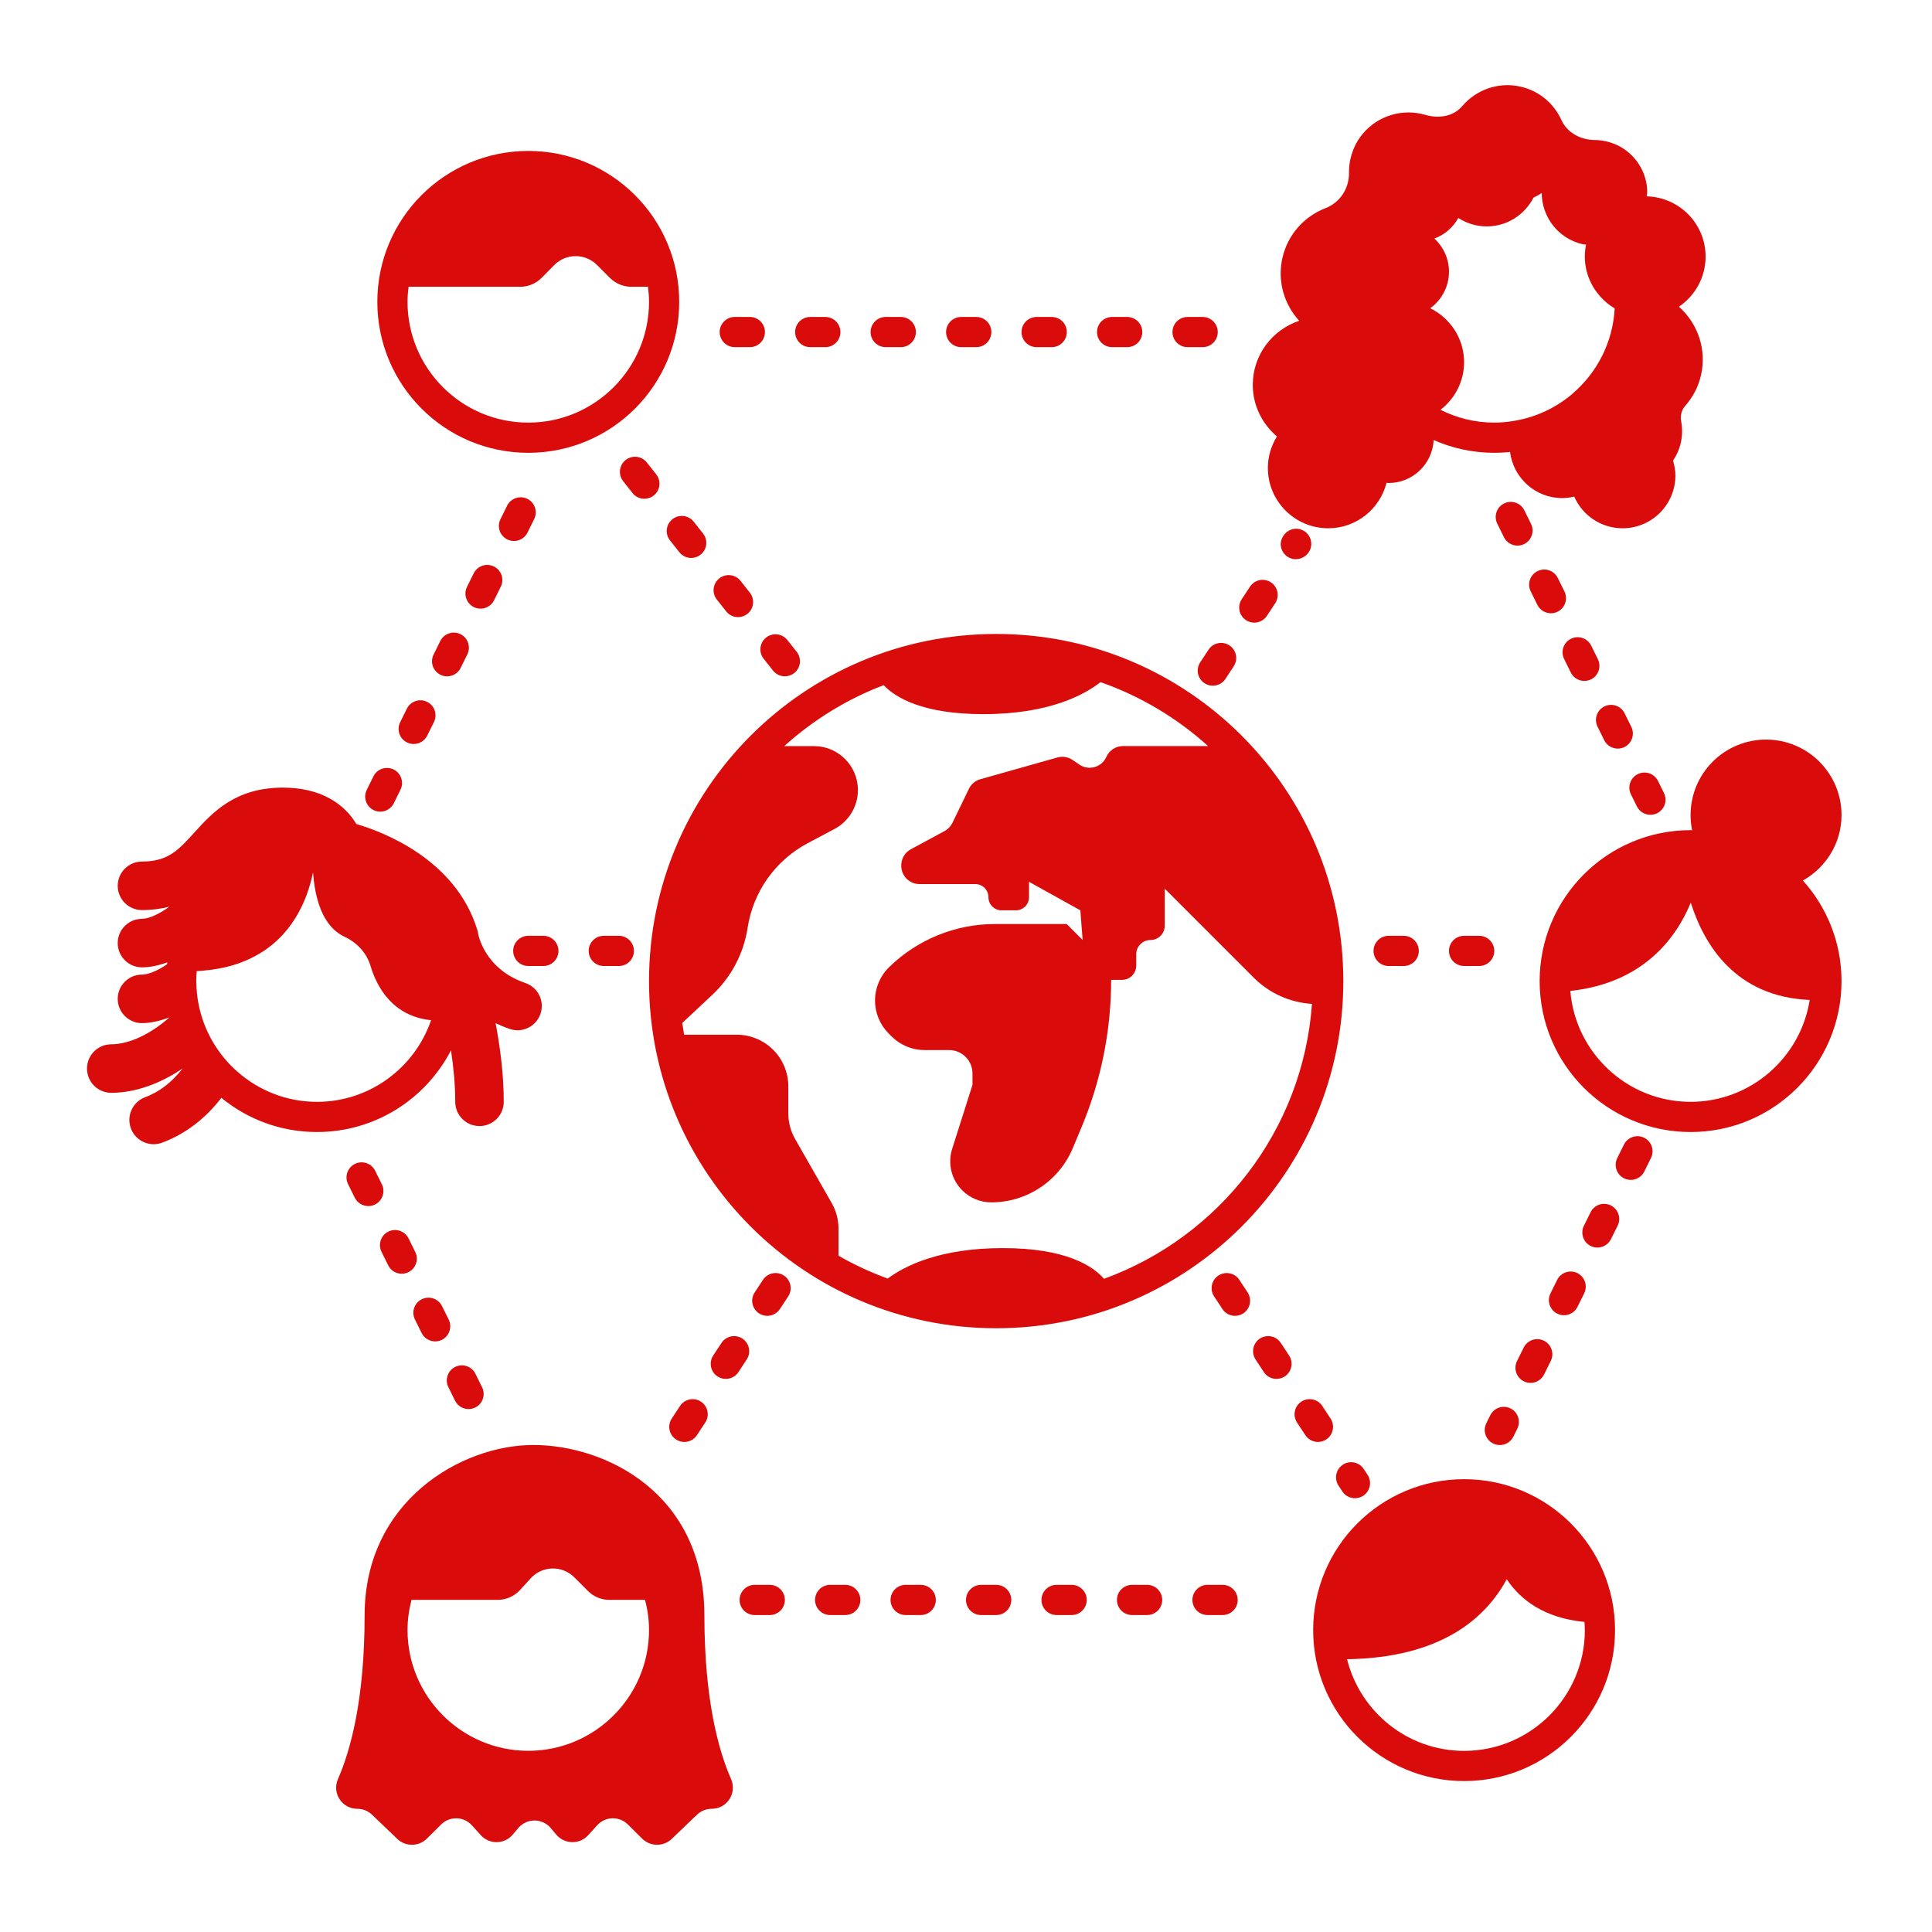
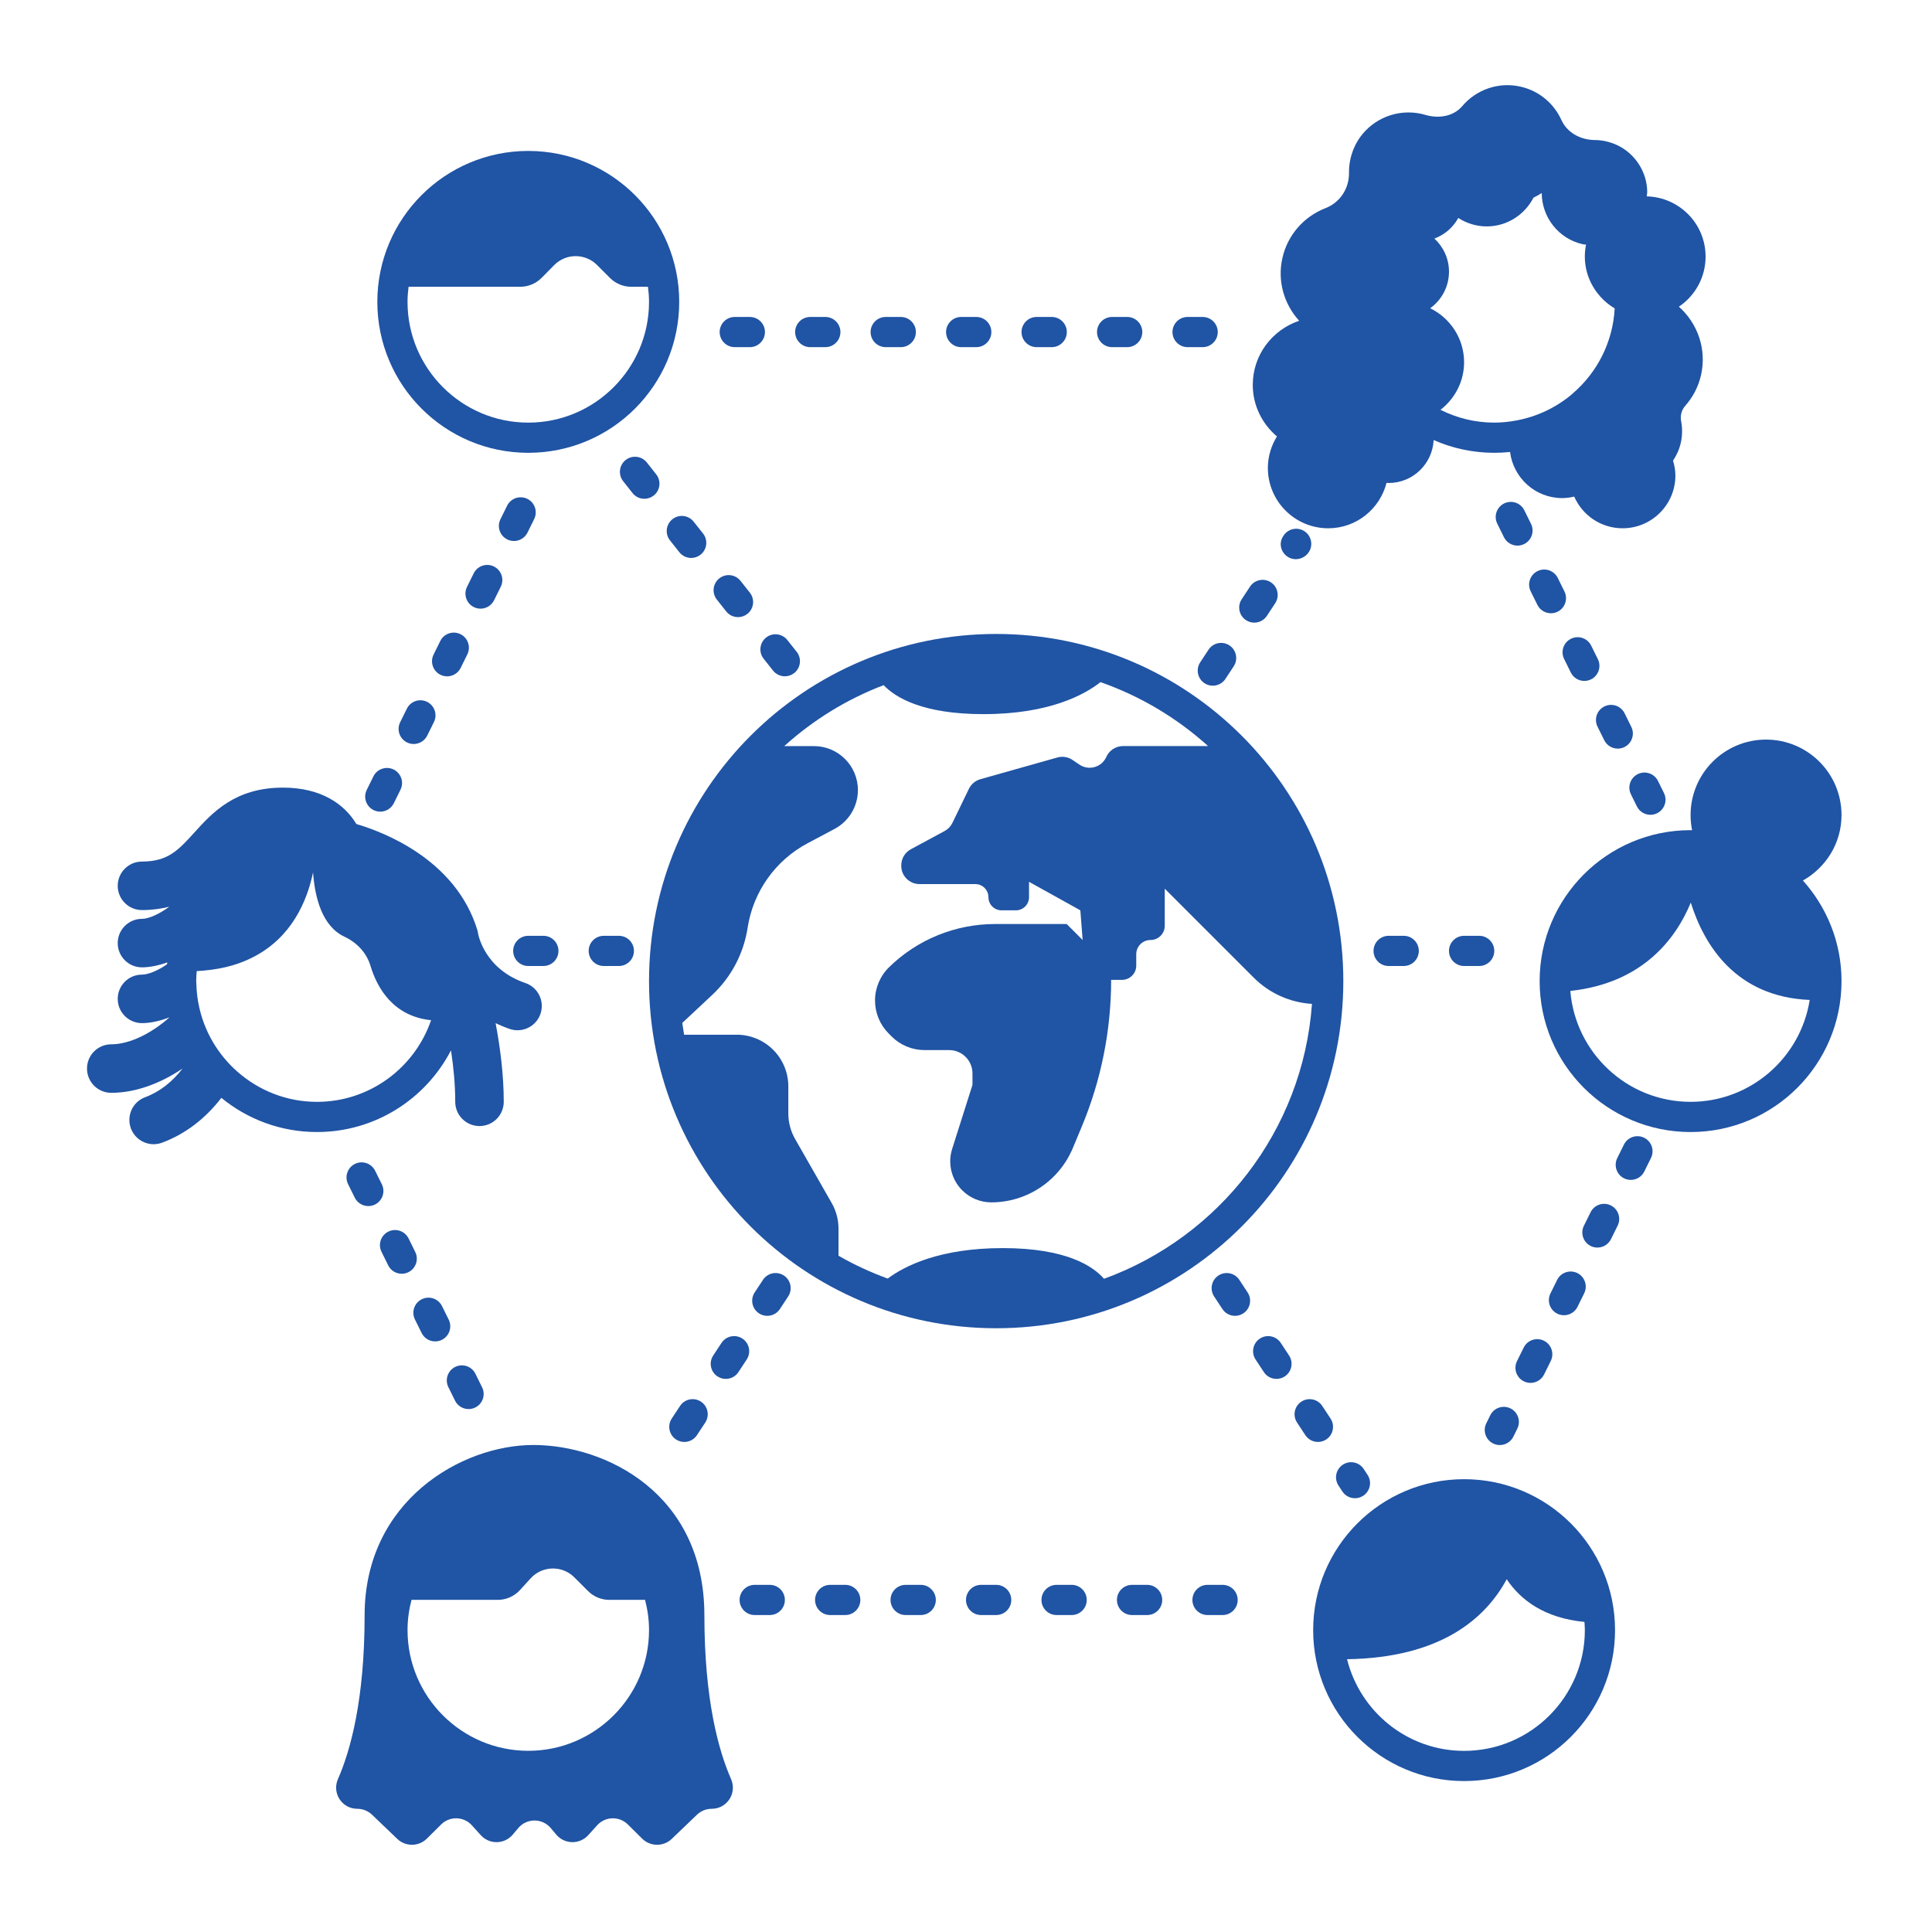
- <svg xmlns="http://www.w3.org/2000/svg" width="1200pt" height="1200pt" version="1.1" viewBox="0 0 1200 1200" fill="#D90B0B">
+ <svg xmlns="http://www.w3.org/2000/svg" width="1200pt" height="1200pt" version="1.1" viewBox="0 0 1200 1200" fill="#2054A4">
  <path d="m437.5 1003.3c0-76.016-61.633-105.79-106.24-105.79-44.609 0-104.79 34.684-104.79 105.79 0 52.633-8.871 84.207-16.555 101.69-3.844 8.742 2.484 18.488 12.035 18.488 3.398 0 6.664 1.312 9.117 3.664l15.672 15.016c5.16 4.945 13.32 4.875 18.395-0.156l8.883-8.805c5.336-5.293 14.012-5.055 19.051 0.52l5.555 6.141c5.356 5.922 14.699 5.758 19.848-0.344l3.445-4.086c5.266-6.242 14.883-6.242 20.148 0l3.445 4.086c5.144 6.102 14.492 6.266 19.848 0.344l5.555-6.141c5.039-5.574 13.715-5.809 19.051-0.52l8.883 8.805c5.074 5.031 13.234 5.102 18.395 0.156l15.672-15.016c2.453-2.352 5.719-3.664 9.117-3.664 9.551 0 15.879-9.746 12.035-18.488-7.688-17.477-16.559-49.055-16.559-101.69zm-34.375 9.16c0 41.355-33.645 75-75 75s-75-33.645-75-75c0-6.484 0.914-12.746 2.469-18.75h53.531c5.269 0 10.297-2.219 13.852-6.109l6.637-7.273c7.207-7.898 19.547-8.18 27.109-0.617l8.512 8.512c3.512 3.512 8.281 5.488 13.254 5.488h22.168c1.555 6.004 2.469 12.266 2.469 18.75z" />
  <path d="m328.12 281.25c51.777 0 93.75-41.973 93.75-93.75s-41.973-93.75-93.75-93.75-93.75 41.973-93.75 93.75 41.973 93.75 93.75 93.75zm0-18.75c-41.355 0-75-33.645-75-75 0-3.18 0.266-6.297 0.652-9.375h69.32c5.016 0 9.82-2.008 13.344-5.578l7.777-7.879c7.309-7.402 19.246-7.441 26.602-0.086l8.047 8.047c3.516 3.519 8.285 5.496 13.258 5.496h10.348c0.387 3.078 0.652 6.195 0.652 9.375 0 41.355-33.645 75-75 75z" />
  <path d="m403.12 609.38c0 119.09 96.539 215.62 215.62 215.62s215.62-96.539 215.62-215.62-96.539-215.62-215.62-215.62-215.62 96.539-215.62 215.62zm145.72-183.82c7.328 7.688 24.188 18 61.961 18 40.961 0 62.879-12.117 72.73-19.875 24.965 8.738 47.586 22.34 66.836 39.711h-52.84c-4.484 0-8.543 2.641-10.363 6.734-2.871 6.457-10.883 8.746-16.73 4.777l-4.25-2.883c-2.769-1.879-6.227-2.438-9.445-1.531l-47.801 13.48c-3.121 0.879-5.719 3.055-7.129 5.973l-10.246 21.164c-1.039 2.144-2.723 3.906-4.82 5.039l-21 11.34c-3.668 1.98-5.953 5.812-5.953 9.98v0.316c0 6.266 5.078 11.34 11.344 11.34h34.652c4.5 0 8.148 3.648 8.148 8.148s3.648 8.148 8.148 8.148h8.914c4.5 0 8.148-3.648 8.148-8.148v-9.566l31.883 17.715 1.418 18.422-9.918-9.918h-44.52c-24.605 0-48.23 9.637-65.816 26.844-5.562 5.445-8.699 12.902-8.699 20.688 0 7.676 3.051 15.035 8.477 20.465l1.82 1.824c5.43 5.426 12.789 8.477 20.465 8.477h15.27c8.008 0 14.5 6.492 14.5 14.5v7.109l-12.625 39.785c-2.879 9.074-0.461 18.996 6.269 25.727 4.777 4.777 11.262 7.465 18.02 7.465 22.145 0 42.121-13.301 50.66-33.734l5.484-13.125c12.094-28.934 18.32-59.977 18.32-91.336h6.731c4.891 0 8.855-3.965 8.855-8.855v-7.051c0-4.891 3.965-8.855 8.855-8.855 4.891 0 8.855-3.965 8.855-8.855v-23.027l55.332 55.332c9.676 9.676 22.535 15.383 36.109 16.234-5.648 78.816-57.789 144.79-129.16 170.74-6.746-7.762-23.309-19.062-62.891-19.062-39.355 0-61.086 11.172-71.469 18.93-10.641-3.894-20.863-8.609-30.559-14.199v-16.816c0-5.578-1.457-11.059-4.223-15.902l-22.727-39.773c-2.766-4.844-4.223-10.324-4.223-15.902v-16.824c0-8.711-3.547-17.047-9.82-23.09-5.973-5.75-13.941-8.965-22.234-8.965h-32.688c-0.414-2.426-0.793-4.863-1.121-7.32l18.645-17.445c11.77-11.012 19.492-25.664 21.93-41.598 3.43-22.441 17.266-41.941 37.316-52.586l16.688-8.863c8.926-4.738 14.508-14.02 14.508-24.129 0-15.086-12.23-27.316-27.32-27.316h-18.43c17.926-16.191 38.777-29.094 61.727-37.852z" />
  <path d="m793.13 271.08c-3.508 5.703-5.633 12.355-5.633 19.543 0 20.711 16.789 37.5 37.5 37.5 17.5 0 32.078-12.043 36.215-28.254 0.434 0.02 0.844 0.129 1.285 0.129 15.035 0 27.207-11.828 27.977-26.672 11.531 5.062 24.25 7.922 37.648 7.922 3.309 0 6.574-0.18 9.797-0.516 2.07 16.129 15.699 28.641 32.391 28.641 2.578 0 5.055-0.367 7.461-0.93 5.07 11.574 16.594 19.68 30.039 19.68 18.121 0 32.812-14.691 32.812-32.812 0-3.219-0.605-6.266-1.473-9.207 2.207-3.273 3.898-6.973 4.82-11.055 1.031-4.551 1.047-9.094 0.211-13.398-0.656-3.391 0.234-6.977 2.523-9.559 4.684-5.289 8.172-11.754 9.84-19.137 3.652-16.156-2.176-32.195-13.754-42.457 10-6.738 16.582-18.16 16.582-31.125 0-20.391-16.293-36.895-36.562-37.406 0.07-0.906 0.305-1.75 0.305-2.684-0.012-12.473-7.688-24.203-19.062-29.316-4.484-2.016-9.062-2.965-13.52-2.996-8.746-0.059-17.113-4.484-20.727-12.449-4.598-10.133-13.688-18.066-25.391-20.715-13.848-3.129-27.59 1.992-36.184 12.098-5.555 6.535-14.73 7.875-22.957 5.438-3.242-0.961-6.723-1.492-10.41-1.5-14.758-0.039-28.379 8.852-34.043 22.477-2.07 4.988-2.996 10.066-2.93 15 0.133 9.723-5.535 18.453-14.602 21.969-13.066 5.066-23.441 16.27-26.77 30.988-3.269 14.469 1.148 28.766 10.414 38.965-16.699 5.617-28.812 21.223-28.812 39.82 0 12.887 5.902 24.281 15.008 32.02zm116.24-46.082c0-14.773-8.621-27.426-21.035-33.539 7.035-5.113 11.66-13.348 11.66-22.711 0-8.152-3.523-15.434-9.062-20.57 6.371-2.348 11.59-6.918 14.836-12.793 5.106 3.281 11.145 5.238 17.664 5.238 12.707 0 23.598-7.297 29.051-17.859 1.758-0.879 3.512-1.777 5.113-2.914 0.039 14.941 10.297 28.426 25.488 31.859 0.684 0.156 1.355 0.109 2.035 0.223-0.484 2.402-0.75 4.891-0.75 7.441 0 9.559 3.688 18.188 9.578 24.809 2.586 2.91 5.594 5.387 8.969 7.375-1.141 21.109-10.984 39.91-26.078 52.848-0.289 0.25-0.555 0.527-0.852 0.773-9.738 8.094-21.566 13.719-34.527 16.059-4.34 0.789-8.781 1.262-13.34 1.262-12.012 0-23.336-2.91-33.41-7.949 8.859-6.859 14.66-17.48 14.66-29.551z" />
  <path d="m909.38 918.75c-51.777 0-93.75 41.973-93.75 93.75s41.973 93.75 93.75 93.75 93.75-41.973 93.75-93.75-41.973-93.75-93.75-93.75zm0 168.75c-35.117 0-64.59-24.293-72.707-56.934 58.367-0.875 86.082-25.418 99.168-49.68 8.523 12.766 23.262 24.121 48.281 26.512 0.113 1.691 0.258 3.379 0.258 5.102 0 41.355-33.645 75-75 75z" />
  <path d="m1143.8 506.25c0-25.887-20.984-46.875-46.875-46.875s-46.875 20.988-46.875 46.875c0 3.227 0.328 6.379 0.949 9.422-0.32-0.004-0.629-0.047-0.949-0.047-51.777 0-93.75 41.973-93.75 93.75s41.973 93.75 93.75 93.75 93.75-41.973 93.75-93.75c0-24.027-9.113-45.871-23.977-62.461 14.246-8.043 23.977-23.137 23.977-40.664zm-93.75 178.12c-39.289 0-71.559-30.387-74.691-68.883 45.5-4.906 65.871-33.117 74.816-54.867 8.27 26.324 27.84 58.535 73.867 60.469-5.656 35.797-36.633 63.281-73.992 63.281z" />
  <path d="m280.12 652.38c1.555 10.293 2.633 21.234 2.633 31.965 0 8.32 6.742 15.07 15.066 15.07 8.324 0 15.066-6.746 15.066-15.07 0-16.898-2.242-33.996-5.062-48.844 2.754 1.297 5.625 2.527 8.758 3.594 1.613 0.551 3.254 0.812 4.867 0.812 6.269 0 12.125-3.941 14.258-10.207 2.688-7.879-1.516-16.438-9.395-19.125-25.418-8.672-29.254-30.082-29.379-30.805-0.109-0.797-0.285-1.582-0.52-2.352-13.551-43.938-58.883-60.855-75.055-65.594-7.277-12.141-21.586-22.617-45.605-22.617-29.742 0-43.805 15.504-55.105 27.965-9.809 10.816-16.293 17.961-32.457 17.961-8.324 0-15.07 6.746-15.07 15.066 0 8.32 6.742 15.066 15.07 15.066 6.371 0 11.898-0.828 16.957-2.082-6.664 4.91-13.102 7.527-16.957 7.527-8.324 0-15.07 6.746-15.07 15.066 0 8.32 6.742 15.066 15.07 15.066 4.734 0 10.113-1.082 15.727-3.09-0.051 0.402-0.137 0.793-0.184 1.195-6.152 4.246-11.965 6.406-15.543 6.406-8.324 0-15.07 6.746-15.07 15.066s6.742 15.066 15.07 15.066c5.121 0 10.992-1.266 17.102-3.613-11.473 10.254-25.074 16.766-36.188 16.766-8.32 0-15.066 6.746-15.066 15.066 0 8.32 6.746 15.066 15.066 15.066 14.945 0 30.449-5.731 44.324-15.117-6.394 8.289-14.27 14.512-23.242 17.836-7.801 2.891-11.781 11.562-8.891 19.363 2.254 6.078 8.008 9.836 14.133 9.836 1.742 0 3.512-0.305 5.238-0.945 14.426-5.344 26.98-15.012 36.824-27.852 16.168 13.266 36.84 21.23 59.383 21.23 36.262 0 67.652-20.625 83.246-50.746zm-83.246 31.996c-18.945 0-36.219-7.117-49.434-18.742-5.938-5.223-11.027-11.359-15.078-18.199-2.184-3.684-4.051-7.562-5.582-11.613-1.664-4.391-2.922-8.969-3.738-13.707-0.617-3.582-0.988-7.242-1.074-10.98-0.02-0.59-0.094-1.164-0.094-1.758 0-2.094 0.145-4.148 0.312-6.199 1.215-0.062 2.402-0.152 3.574-0.25 6.891-0.578 13.16-1.711 18.781-3.371 4.977-1.469 9.438-3.352 13.52-5.504 23.164-12.227 32.637-34.227 36.379-52.18 1.137 15.691 5.644 33.434 19.512 39.93 7.719 3.617 13.75 9.977 16.184 18.145 3.969 13.301 13.895 31.301 37.621 33.715-10.113 29.453-38.031 50.715-70.883 50.715z" />
  <path d="m737.62 215.62h9.375c5.184 0 9.375-4.199 9.375-9.375s-4.191-9.375-9.375-9.375h-9.375c-5.184 0-9.375 4.199-9.375 9.375s4.195 9.375 9.375 9.375z" />
  <path d="m456.37 215.62h9.375c5.184 0 9.375-4.199 9.375-9.375s-4.191-9.375-9.375-9.375h-9.375c-5.184 0-9.375 4.199-9.375 9.375s4.195 9.375 9.375 9.375z" />
  <path d="m550.12 215.62h9.375c5.184 0 9.375-4.199 9.375-9.375s-4.191-9.375-9.375-9.375h-9.375c-5.184 0-9.375 4.199-9.375 9.375s4.195 9.375 9.375 9.375z" />
  <path d="m597 215.62h9.375c5.184 0 9.375-4.199 9.375-9.375s-4.191-9.375-9.375-9.375h-9.375c-5.184 0-9.375 4.199-9.375 9.375s4.195 9.375 9.375 9.375z" />
  <path d="m643.87 215.62h9.375c5.184 0 9.375-4.199 9.375-9.375s-4.191-9.375-9.375-9.375h-9.375c-5.184 0-9.375 4.199-9.375 9.375s4.195 9.375 9.375 9.375z" />
  <path d="m690.75 215.62h9.375c5.184 0 9.375-4.199 9.375-9.375s-4.191-9.375-9.375-9.375h-9.375c-5.184 0-9.375 4.199-9.375 9.375s4.195 9.375 9.375 9.375z" />
  <path d="m503.25 215.62h9.375c5.184 0 9.375-4.199 9.375-9.375s-4.191-9.375-9.375-9.375h-9.375c-5.184 0-9.375 4.199-9.375 9.375s4.195 9.375 9.375 9.375z" />
  <path d="m665.62 984.38h-9.375c-5.184 0-9.375 4.199-9.375 9.375s4.191 9.375 9.375 9.375h9.375c5.184 0 9.375-4.199 9.375-9.375s-4.191-9.375-9.375-9.375z" />
  <path d="m618.75 984.38h-9.375c-5.184 0-9.375 4.199-9.375 9.375s4.191 9.375 9.375 9.375h9.375c5.184 0 9.375-4.199 9.375-9.375s-4.191-9.375-9.375-9.375z" />
  <path d="m571.88 984.38h-9.375c-5.184 0-9.375 4.199-9.375 9.375s4.191 9.375 9.375 9.375h9.375c5.184 0 9.375-4.199 9.375-9.375s-4.191-9.375-9.375-9.375z" />
  <path d="m712.5 984.38h-9.375c-5.184 0-9.375 4.199-9.375 9.375s4.191 9.375 9.375 9.375h9.375c5.184 0 9.375-4.199 9.375-9.375s-4.191-9.375-9.375-9.375z" />
  <path d="m478.12 984.38h-9.375c-5.184 0-9.375 4.199-9.375 9.375s4.191 9.375 9.375 9.375h9.375c5.184 0 9.375-4.199 9.375-9.375s-4.191-9.375-9.375-9.375z" />
  <path d="m525 984.38h-9.375c-5.184 0-9.375 4.199-9.375 9.375s4.191 9.375 9.375 9.375h9.375c5.184 0 9.375-4.199 9.375-9.375s-4.191-9.375-9.375-9.375z" />
  <path d="m759.38 984.38h-9.375c-5.184 0-9.375 4.199-9.375 9.375s4.191 9.375 9.375 9.375h9.375c5.184 0 9.375-4.199 9.375-9.375s-4.191-9.375-9.375-9.375z" />
  <path d="m384.38 581.25h-9.375c-5.184 0-9.375 4.199-9.375 9.375s4.191 9.375 9.375 9.375h9.375c5.184 0 9.375-4.199 9.375-9.375s-4.191-9.375-9.375-9.375z" />
  <path d="m328.12 600h9.375c5.184 0 9.375-4.199 9.375-9.375s-4.191-9.375-9.375-9.375h-9.375c-5.184 0-9.375 4.199-9.375 9.375s4.191 9.375 9.375 9.375z" />
  <path d="m862.5 581.25c-5.184 0-9.375 4.199-9.375 9.375s4.191 9.375 9.375 9.375h9.375c5.184 0 9.375-4.199 9.375-9.375s-4.191-9.375-9.375-9.375z" />
  <path d="m928.12 590.62c0-5.176-4.191-9.375-9.375-9.375h-9.375c-5.184 0-9.375 4.199-9.375 9.375s4.191 9.375 9.375 9.375h9.375c5.184 0 9.375-4.199 9.375-9.375z" />
  <path d="m261.88 827.95c1.641 3.305 4.961 5.219 8.414 5.219 1.391 0 2.812-0.312 4.148-0.969 4.641-2.297 6.547-7.918 4.25-12.562l-4.156-8.406c-2.309-4.641-7.91-6.547-12.562-4.25-4.641 2.297-6.547 7.918-4.25 12.562z" />
  <path d="m241.11 785.92c1.629 3.309 4.953 5.227 8.414 5.227 1.391 0 2.801-0.312 4.137-0.965 4.641-2.293 6.555-7.914 4.258-12.555l-4.148-8.406c-2.289-4.637-7.891-6.535-12.551-4.262-4.641 2.293-6.555 7.914-4.258 12.555z" />
  <path d="m282.63 869.97c1.629 3.309 4.953 5.227 8.414 5.227 1.391 0 2.801-0.312 4.137-0.965 4.641-2.293 6.555-7.914 4.258-12.555l-4.148-8.406c-2.281-4.637-7.891-6.535-12.551-4.262-4.641 2.293-6.555 7.914-4.258 12.555z" />
  <path d="m233.01 727.18c-2.309-4.641-7.91-6.547-12.562-4.25-4.641 2.297-6.547 7.918-4.25 12.562l4.156 8.406c1.641 3.305 4.961 5.219 8.414 5.219 1.391 0 2.812-0.312 4.148-0.969 4.641-2.297 6.547-7.918 4.25-12.562z" />
  <path d="m927.43 896.58c1.336 0.66 2.746 0.969 4.137 0.969 3.461 0 6.785-1.918 8.414-5.227l2.461-4.988c2.297-4.641 0.383-10.262-4.258-12.551-4.625-2.297-10.262-0.383-12.551 4.258l-2.461 4.988c-2.297 4.641-0.383 10.262 4.258 12.551z" />
  <path d="m1000.5 748.7c-4.66-2.297-10.262-0.383-12.562 4.25l-4.156 8.406c-2.297 4.641-0.395 10.262 4.25 12.562 1.336 0.66 2.754 0.969 4.148 0.969 3.453 0 6.773-1.914 8.414-5.219l4.156-8.406c2.293-4.641 0.391-10.266-4.25-12.562z" />
  <path d="m967.27 815.95c1.336 0.656 2.746 0.965 4.137 0.965 3.461 0 6.785-1.918 8.414-5.227l4.148-8.406c2.297-4.641 0.383-10.262-4.258-12.555-4.641-2.273-10.262-0.379-12.551 4.262l-4.148 8.406c-2.301 4.641-0.387 10.262 4.258 12.555z" />
  <path d="m1021.2 706.67c-4.652-2.269-10.262-0.379-12.551 4.262l-4.148 8.406c-2.297 4.641-0.383 10.262 4.258 12.555 1.336 0.656 2.746 0.965 4.137 0.965 3.461 0 6.785-1.918 8.414-5.227l4.148-8.406c2.297-4.641 0.383-10.262-4.258-12.555z" />
  <path d="m958.96 832.75c-4.66-2.297-10.262-0.391-12.562 4.25l-4.156 8.406c-2.297 4.641-0.395 10.262 4.25 12.562 1.336 0.66 2.754 0.969 4.148 0.969 3.453 0 6.773-1.914 8.414-5.219l4.156-8.406c2.297-4.644 0.391-10.266-4.25-12.562z" />
  <path d="m975.65 417.71c1.629 3.309 4.953 5.227 8.414 5.227 1.391 0 2.801-0.312 4.137-0.965 4.641-2.293 6.555-7.914 4.258-12.555l-4.148-8.406c-2.289-4.644-7.902-6.551-12.551-4.262-4.641 2.293-6.555 7.914-4.258 12.555z" />
  <path d="m963.31 380.91c1.391 0 2.812-0.312 4.148-0.969 4.641-2.297 6.547-7.918 4.25-12.562l-4.156-8.406c-2.309-4.641-7.91-6.551-12.562-4.25-4.641 2.297-6.547 7.918-4.25 12.562l4.156 8.406c1.641 3.305 4.961 5.219 8.414 5.219z" />
  <path d="m942.54 338.89c1.391 0 2.801-0.312 4.137-0.965 4.641-2.293 6.555-7.914 4.258-12.555l-4.148-8.406c-2.289-4.644-7.891-6.551-12.551-4.262-4.641 2.293-6.555 7.914-4.258 12.555l4.148 8.406c1.633 3.309 4.953 5.227 8.414 5.227z" />
  <path d="m996.41 459.75c1.641 3.309 4.953 5.223 8.414 5.223 1.391 0 2.812-0.312 4.148-0.969 4.641-2.293 6.547-7.918 4.25-12.555l-4.156-8.41c-2.297-4.637-7.902-6.547-12.562-4.254-4.641 2.293-6.547 7.918-4.25 12.555z" />
  <path d="m1016.7 500.86c1.629 3.309 4.953 5.227 8.414 5.227 1.391 0 2.812-0.312 4.137-0.969 4.641-2.289 6.555-7.91 4.258-12.551l-3.699-7.492c-2.289-4.641-7.918-6.555-12.551-4.258-4.641 2.289-6.555 7.91-4.258 12.551z" />
  <path d="m769.76 794.93c-2.828-4.32-8.633-5.512-12.98-2.68-4.32 2.848-5.519 8.66-2.672 12.988l5.156 7.832c1.793 2.738 4.789 4.219 7.836 4.219 1.766 0 3.551-0.5 5.144-1.543 4.32-2.848 5.519-8.66 2.672-12.988z" />
  <path d="m795.51 834.1c-2.84-4.316-8.641-5.516-12.98-2.68-4.32 2.848-5.519 8.66-2.672 12.988l5.156 7.832c1.793 2.738 4.789 4.219 7.836 4.219 1.766 0 3.551-0.5 5.144-1.543 4.32-2.848 5.519-8.66 2.672-12.988z" />
  <path d="m834.05 909.75c-4.32 2.848-5.519 8.66-2.672 12.988l2.379 3.617c1.793 2.738 4.789 4.219 7.836 4.219 1.766 0 3.562-0.5 5.144-1.543 4.32-2.848 5.519-8.66 2.672-12.988l-2.379-3.617c-2.828-4.32-8.652-5.519-12.98-2.676z" />
  <path d="m823.74 894.08c4.332-2.844 5.531-8.656 2.691-12.98l-5.144-7.832c-2.848-4.324-8.66-5.516-12.98-2.691-4.332 2.844-5.531 8.656-2.691 12.98l5.144 7.832c1.805 2.742 4.797 4.231 7.848 4.231 1.762 0 3.547-0.5 5.133-1.539z" />
  <path d="m461.12 831.42c-4.34-2.84-10.145-1.641-12.98 2.68l-5.156 7.832c-2.848 4.324-1.648 10.141 2.672 12.988 1.594 1.043 3.379 1.543 5.144 1.543 3.047 0 6.043-1.484 7.836-4.219l5.156-7.832c2.848-4.332 1.648-10.145-2.672-12.992z" />
  <path d="m422.39 873.26-5.156 7.832c-2.848 4.324-1.648 10.141 2.672 12.988 1.594 1.043 3.379 1.543 5.144 1.543 3.047 0 6.043-1.484 7.836-4.219l5.156-7.832c2.848-4.324 1.648-10.141-2.672-12.988-4.328-2.844-10.141-1.645-12.98 2.676z" />
  <path d="m486.88 792.25c-4.34-2.832-10.145-1.645-12.98 2.68l-5.156 7.832c-2.848 4.324-1.648 10.141 2.672 12.988 1.594 1.043 3.379 1.543 5.144 1.543 3.047 0 6.043-1.484 7.836-4.219l5.156-7.832c2.848-4.328 1.648-10.145-2.672-12.992z" />
  <path d="m416.14 335.65 5.824 7.352c1.848 2.336 4.598 3.551 7.359 3.551 2.031 0 4.094-0.664 5.812-2.027 4.055-3.215 4.742-9.109 1.527-13.168l-5.824-7.352c-3.215-4.055-9.117-4.75-13.176-1.523-4.051 3.211-4.738 9.105-1.523 13.168z" />
  <path d="m451.05 379.75c1.848 2.344 4.586 3.562 7.359 3.562 2.031 0 4.082-0.66 5.805-2.023 4.066-3.207 4.75-9.105 1.539-13.164l-5.812-7.352c-3.195-4.051-9.09-4.758-13.164-1.539-4.066 3.207-4.75 9.105-1.539 13.164z" />
  <path d="m406.04 307.78c4.066-3.207 4.75-9.105 1.539-13.164l-5.812-7.352c-3.203-4.059-9.09-4.762-13.164-1.539-4.066 3.207-4.75 9.105-1.539 13.164l5.812 7.352c1.848 2.344 4.586 3.562 7.359 3.562 2.035 0 4.086-0.66 5.805-2.023z" />
  <path d="m474.32 409.16 5.824 7.352c1.848 2.336 4.598 3.551 7.359 3.551 2.031 0 4.094-0.664 5.812-2.027 4.055-3.215 4.742-9.109 1.527-13.168l-5.824-7.352c-3.203-4.051-9.117-4.75-13.176-1.523-4.051 3.211-4.734 9.105-1.523 13.168z" />
  <path d="m797.2 332.73-0.258 0.398c-2.801 4.352-1.418 9.953 2.938 12.758 1.512 0.977 3.223 1.434 4.926 1.434 3.176 0 6.336-1.605 8.156-4.445 2.801-4.352 1.547-10.152-2.812-12.953-4.344-2.812-10.137-1.555-12.949 2.809z" />
  <path d="m773.91 385.19c1.594 1.043 3.379 1.543 5.144 1.543 3.047 0 6.043-1.484 7.836-4.219l5.156-7.832c2.848-4.324 1.648-10.141-2.672-12.988-4.332-2.844-10.145-1.641-12.98 2.68l-5.156 7.832c-2.852 4.32-1.652 10.137 2.672 12.984z" />
  <path d="m750.63 403.54-5.156 7.832c-2.848 4.324-1.648 10.141 2.672 12.988 1.594 1.043 3.379 1.543 5.144 1.543 3.047 0 6.043-1.484 7.836-4.219l5.156-7.832c2.848-4.324 1.648-10.141-2.672-12.988-4.34-2.832-10.145-1.645-12.98 2.676z" />
  <path d="m273.57 419.12c1.336 0.656 2.746 0.965 4.137 0.965 3.461 0 6.785-1.918 8.414-5.227l4.148-8.41c2.297-4.644 0.383-10.262-4.258-12.555-4.652-2.281-10.262-0.371-12.551 4.262l-4.148 8.41c-2.301 4.644-0.387 10.258 4.258 12.555z" />
  <path d="m232.05 503.17c1.336 0.656 2.746 0.965 4.137 0.965 3.461 0 6.785-1.918 8.414-5.227l4.148-8.406c2.297-4.641 0.383-10.262-4.258-12.555-4.652-2.266-10.262-0.375-12.551 4.262l-4.148 8.406c-2.297 4.641-0.387 10.262 4.258 12.555z" />
  <path d="m294.32 377.08c1.336 0.66 2.754 0.969 4.148 0.969 3.453 0 6.773-1.914 8.414-5.219l4.156-8.406c2.297-4.641 0.395-10.262-4.25-12.562-4.652-2.297-10.262-0.391-12.562 4.25l-4.156 8.406c-2.297 4.644-0.395 10.266 4.25 12.562z" />
  <path d="m265.27 435.92c-4.66-2.285-10.262-0.391-12.562 4.254l-4.156 8.41c-2.297 4.637-0.395 10.262 4.25 12.555 1.336 0.66 2.754 0.969 4.148 0.969 3.461 0 6.773-1.914 8.414-5.223l4.156-8.41c2.297-4.633 0.391-10.258-4.25-12.555z" />
  <path d="m315.09 335.06c1.336 0.656 2.746 0.965 4.137 0.965 3.461 0 6.785-1.918 8.414-5.227l4.148-8.406c2.297-4.641 0.383-10.262-4.258-12.555-4.66-2.273-10.273-0.371-12.551 4.262l-4.148 8.406c-2.297 4.641-0.383 10.262 4.258 12.555z" />
</svg>
